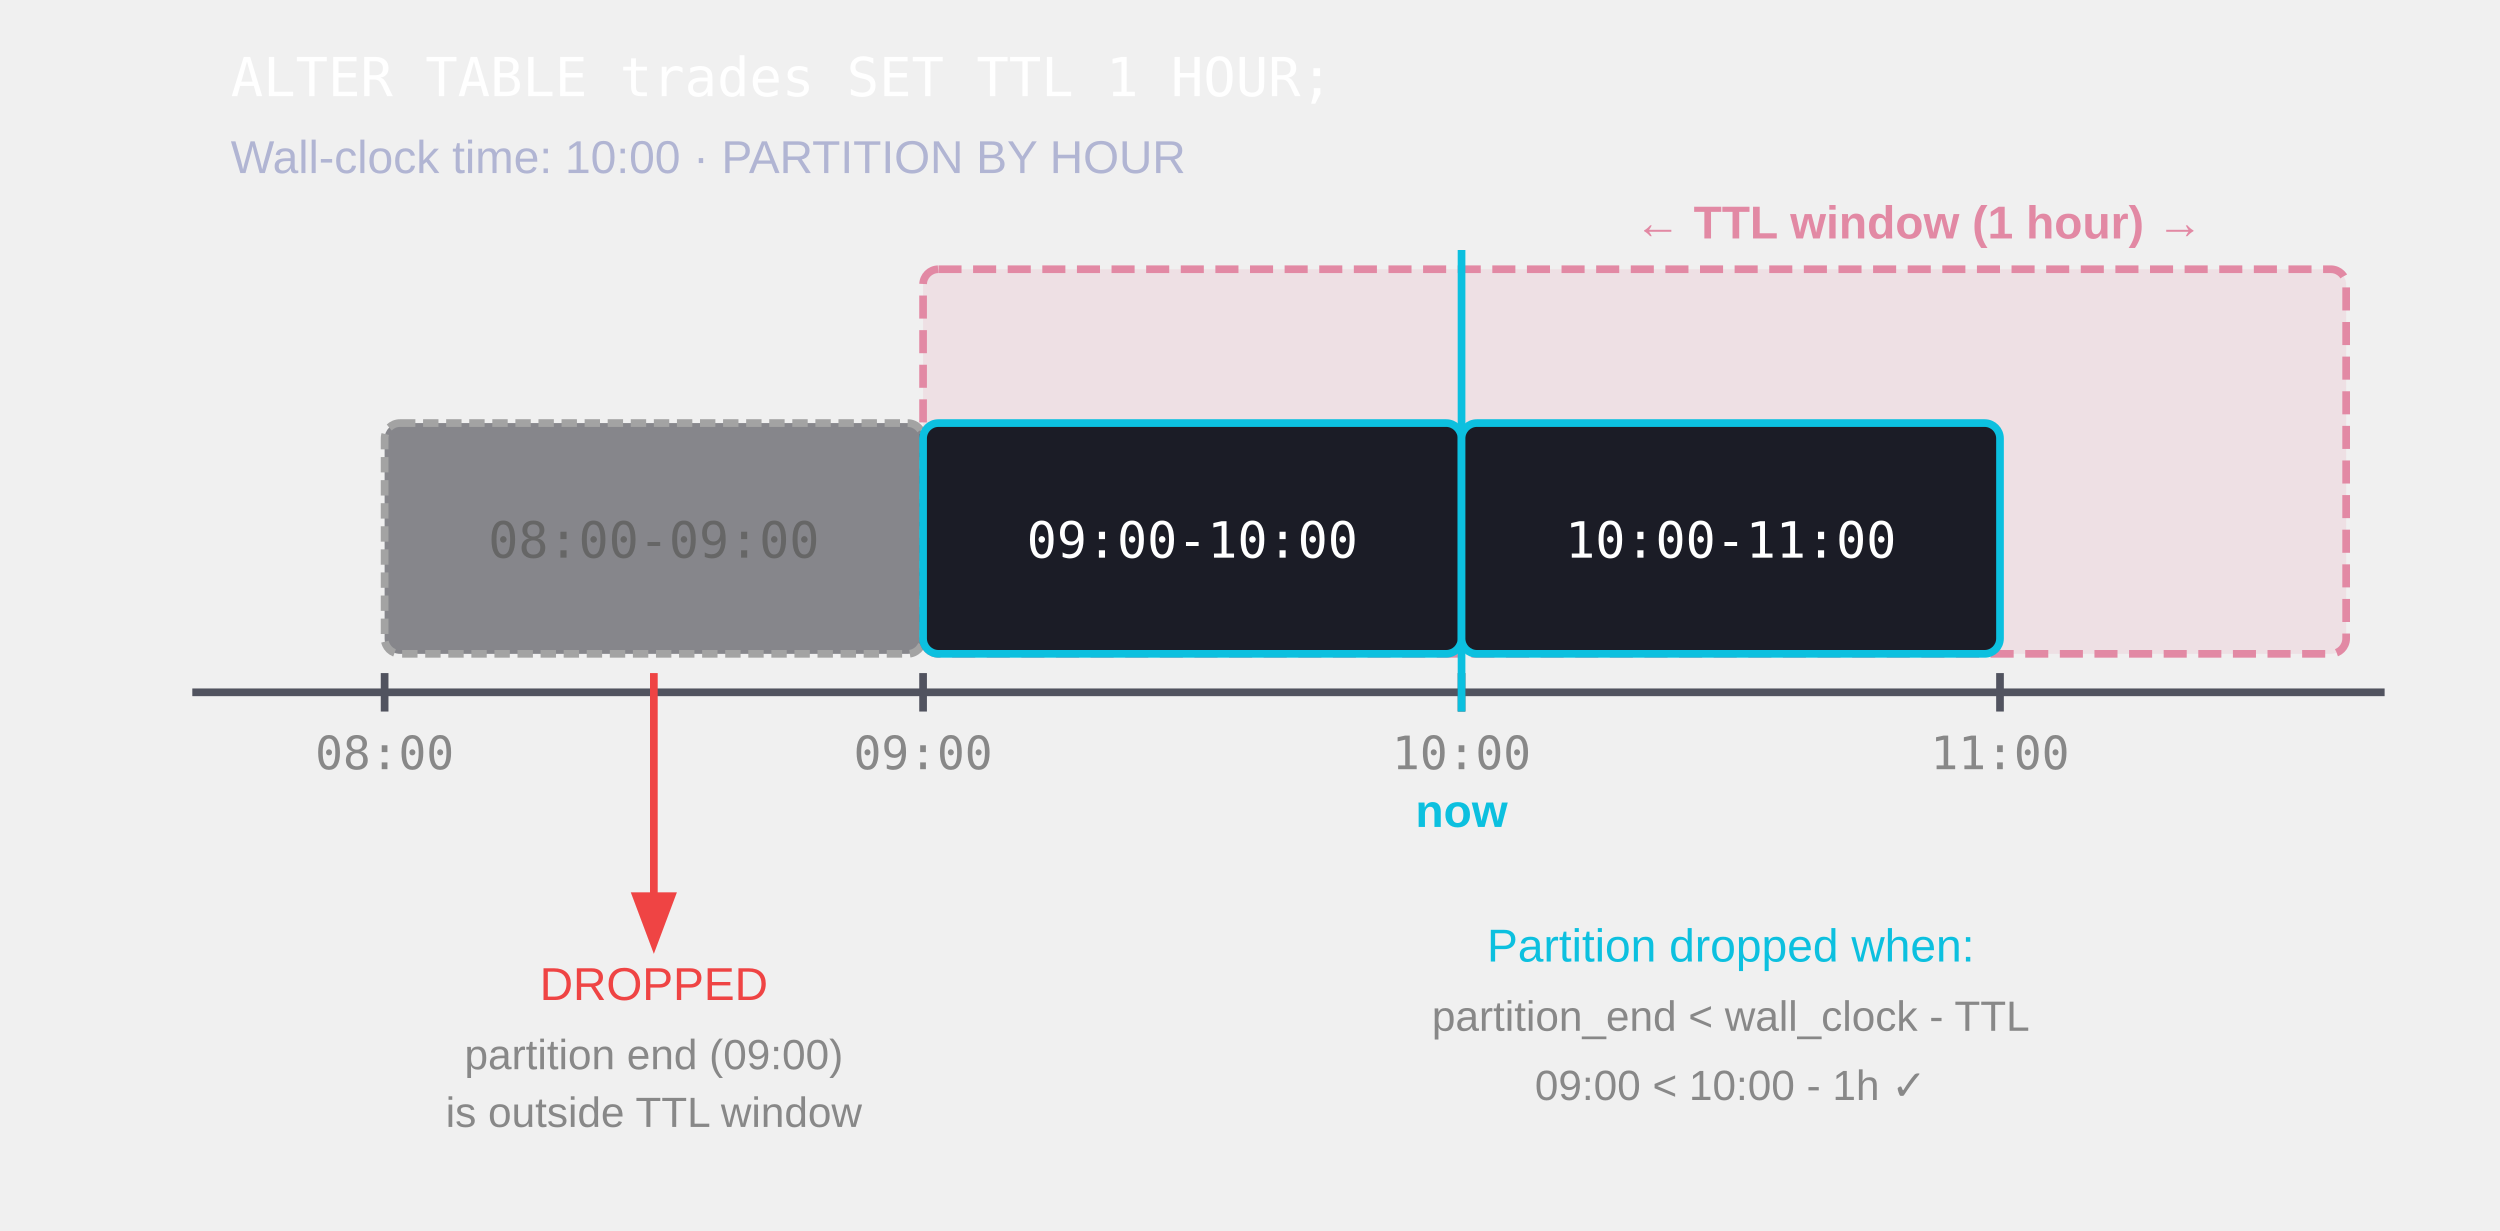
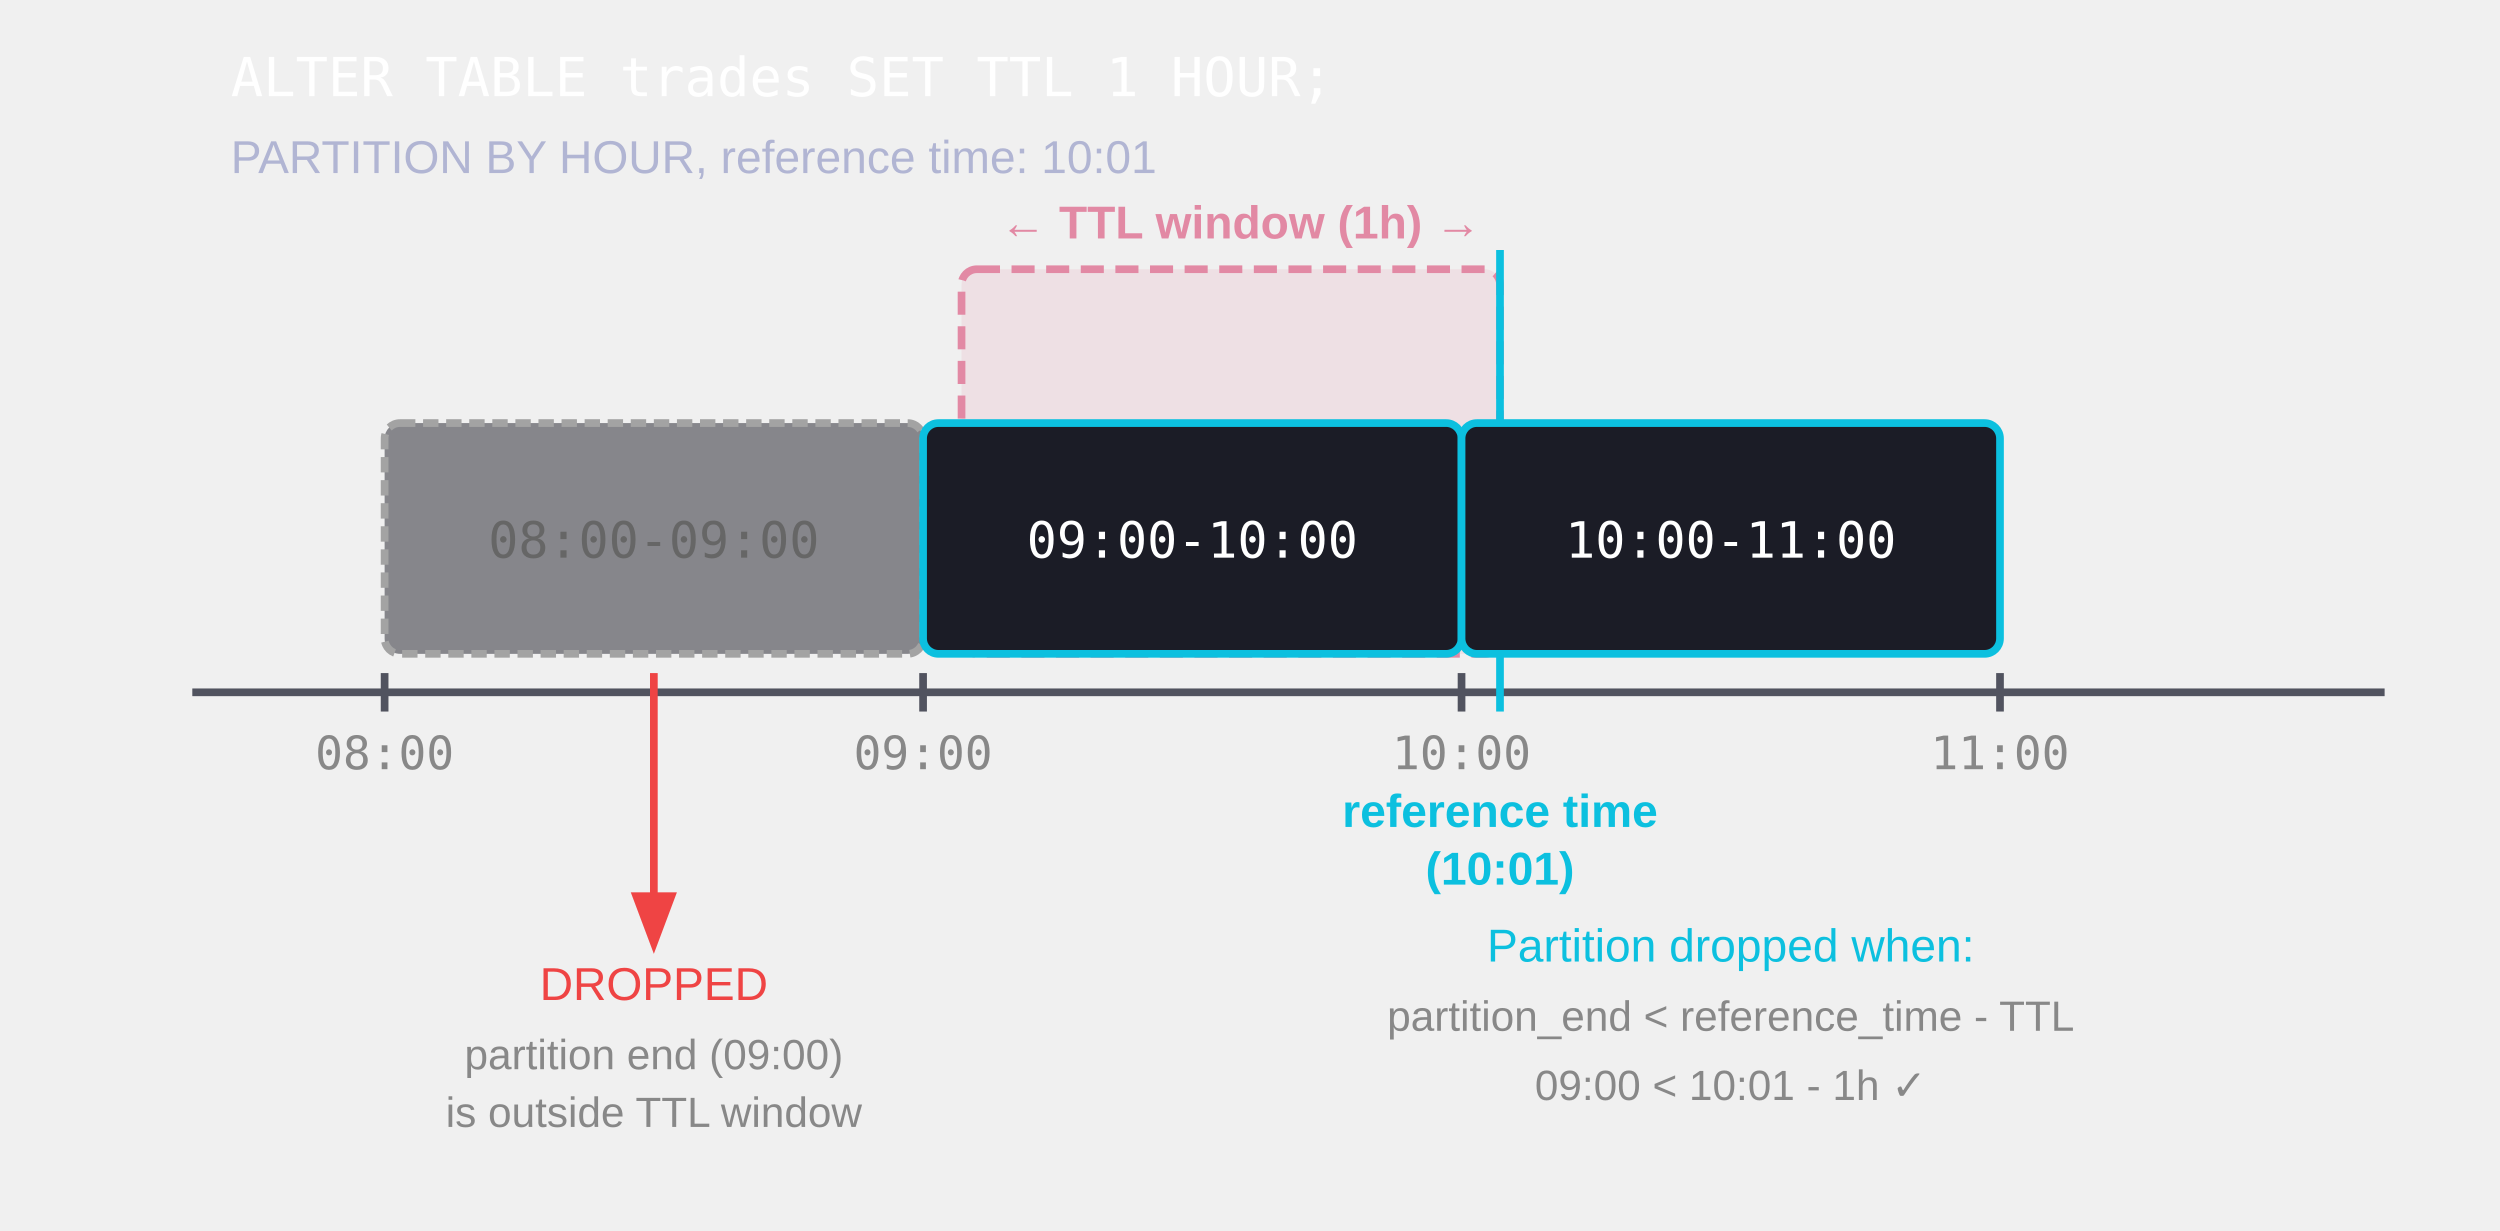
<svg xmlns="http://www.w3.org/2000/svg" viewBox="0 0 650 320" width="650" height="320">
  <defs>
    <style>
      .title { font: 14px "IBM Plex Mono", Menlo, monospace; fill: #ffffff; }
      .label { font: 13px "IBM Plex Sans", "Helvetica Neue", Arial, sans-serif; fill: #d9d9d9; }
      .cell { font: 13px "IBM Plex Mono", Menlo, monospace; fill: #ffffff; }
      .table-outline { fill: #1b1c26; stroke: #51535f; stroke-width: 1; }
      .header { fill: #32343e; }
      .grid { stroke: #3b3d4a; stroke-width: 1; }
      .note { font: 12px "IBM Plex Sans", "Helvetica Neue", Arial, sans-serif; fill: #b1b5d3; }
      .time-axis { stroke: #51535f; stroke-width: 2; }
      .time-label { font: 12px "IBM Plex Mono", Menlo, monospace; fill: #888888; }
      .partition-active { fill: #1b1c26; stroke: #0cc0df; stroke-width: 2; }
      .partition-dropped { fill: #1b1c26; stroke: #555555; stroke-width: 2; stroke-dasharray: 4 2; opacity: 0.5; }
      .partition-label { font: 13px "IBM Plex Mono", Menlo, monospace; fill: #ffffff; }
      .partition-label-dim { font: 13px "IBM Plex Mono", Menlo, monospace; fill: #666666; }
      .ttl-window { fill: rgba(226, 137, 164, 0.15); stroke: #e289a4; stroke-width: 2; stroke-dasharray: 6 3; }
      .ttl-label { font: 600 12px "IBM Plex Sans", "Helvetica Neue", Arial, sans-serif; fill: #e289a4; }
      .now-line { stroke: #0cc0df; stroke-width: 2; }
      .now-label { font: 600 12px "IBM Plex Sans", "Helvetica Neue", Arial, sans-serif; fill: #0cc0df; }
      .drop-arrow { stroke: #ef4444; stroke-width: 2; fill: none; }
      .drop-label { font: 12px "IBM Plex Sans", "Helvetica Neue", Arial, sans-serif; fill: #ef4444; }
      .annotation { font: 11px "IBM Plex Sans", "Helvetica Neue", Arial, sans-serif; fill: #888888; }
      .key-point { font: 12px "IBM Plex Sans", "Helvetica Neue", Arial, sans-serif; fill: #0cc0df; }
    </style>
    <marker id="drop-arrow-head" markerWidth="8" markerHeight="6" refX="4" refY="3" orient="auto">
      <polygon points="0 0, 8 3, 0 6" fill="#ef4444" />
    </marker>
  </defs>
  <text class="title" x="60" y="25">ALTER TABLE trades SET TTL 1 HOUR;</text>
-   <text class="note" x="60" y="45">Wall-clock time: 10:00 · PARTITION BY HOUR</text>
+   <text class="note" x="60" y="45">PARTITION BY HOUR, reference time: 10:01</text>
  <line class="time-axis" x1="50" y1="180" x2="620" y2="180" />
  <line class="time-axis" x1="100" y1="175" x2="100" y2="185" />
  <text class="time-label" x="100" y="200" text-anchor="middle">08:00</text>
  <line class="time-axis" x1="240" y1="175" x2="240" y2="185" />
  <text class="time-label" x="240" y="200" text-anchor="middle">09:00</text>
  <line class="time-axis" x1="380" y1="175" x2="380" y2="185" />
  <text class="time-label" x="380" y="200" text-anchor="middle">10:00</text>
  <line class="time-axis" x1="520" y1="175" x2="520" y2="185" />
  <text class="time-label" x="520" y="200" text-anchor="middle">11:00</text>
-   <rect class="ttl-window" x="240" y="70" width="370" height="100" rx="4" />
-   <text class="ttl-label" x="425" y="62">← TTL window (1 hour) →</text>
-   <line class="now-line" x1="380" y1="65" x2="380" y2="185" />
-   <text class="now-label" x="380" y="215" text-anchor="middle">now</text>
+   <rect class="ttl-window" x="250" y="70" width="140" height="100" rx="4" />
+   <text class="ttl-label" x="260" y="62">← TTL window (1h) →</text>
+   <line class="now-line" x1="390" y1="65" x2="390" y2="185" />
+   <text class="now-label" x="390" y="215" text-anchor="middle">reference time</text>
+   <text class="now-label" x="390" y="230" text-anchor="middle">(10:01)</text>
  <g>
    <rect class="partition-dropped" x="100" y="110" width="140" height="60" rx="4" />
    <text class="partition-label-dim" x="170" y="145" text-anchor="middle">08:00-09:00</text>
    <path class="drop-arrow" d="M 170 175 L 170 240" marker-end="url(#drop-arrow-head)" />
    <text class="drop-label" x="170" y="260" text-anchor="middle">DROPPED</text>
    <text class="annotation" x="170" y="278" text-anchor="middle">partition end (09:00)</text>
    <text class="annotation" x="170" y="293" text-anchor="middle">is outside TTL window</text>
  </g>
  <g>
    <rect class="partition-active" x="240" y="110" width="140" height="60" rx="4" />
    <text class="partition-label" x="310" y="145" text-anchor="middle">09:00-10:00</text>
  </g>
  <g>
    <rect class="partition-active" x="380" y="110" width="140" height="60" rx="4" />
    <text class="partition-label" x="450" y="145" text-anchor="middle">10:00-11:00</text>
  </g>
  <text class="key-point" x="450" y="250" text-anchor="middle">Partition dropped when:</text>
-   <text class="annotation" x="450" y="268" text-anchor="middle">partition_end &lt; wall_clock - TTL</text>
-   <text class="annotation" x="450" y="286" text-anchor="middle">09:00 &lt; 10:00 - 1h ✓</text>
+   <text class="annotation" x="450" y="268" text-anchor="middle">partition_end &lt; reference_time - TTL</text>
+   <text class="annotation" x="450" y="286" text-anchor="middle">09:00 &lt; 10:01 - 1h ✓</text>
</svg>
